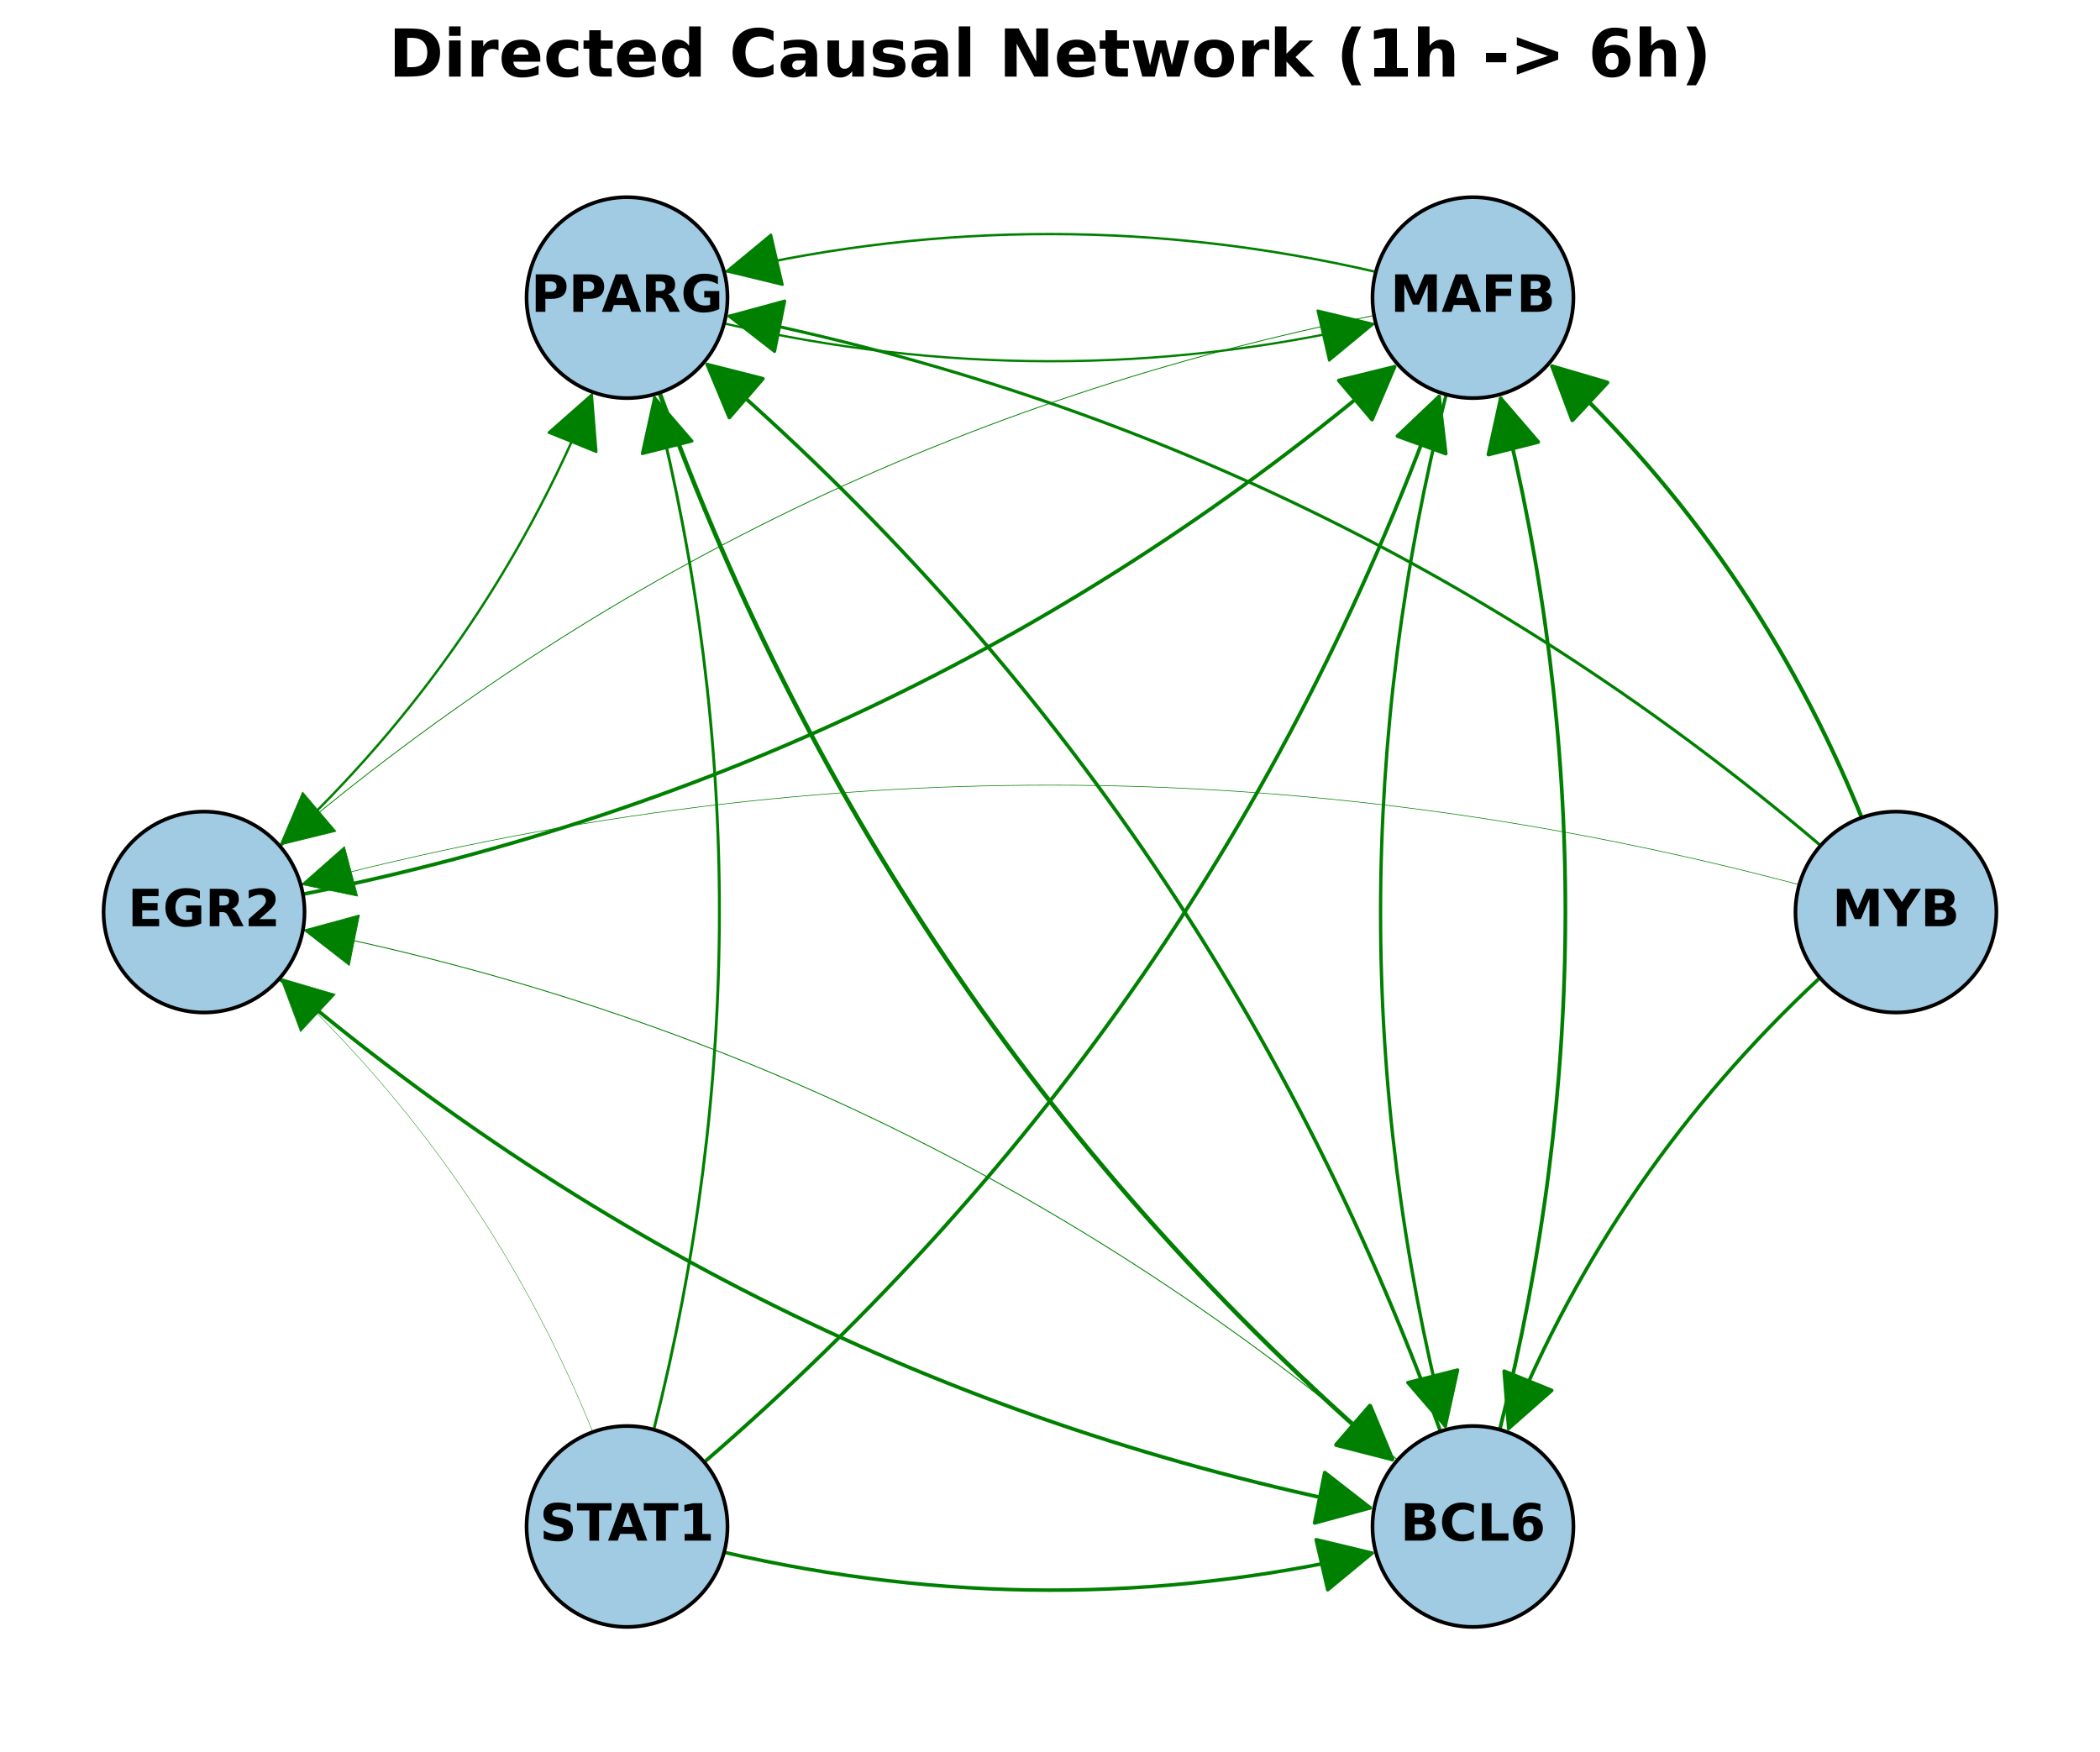
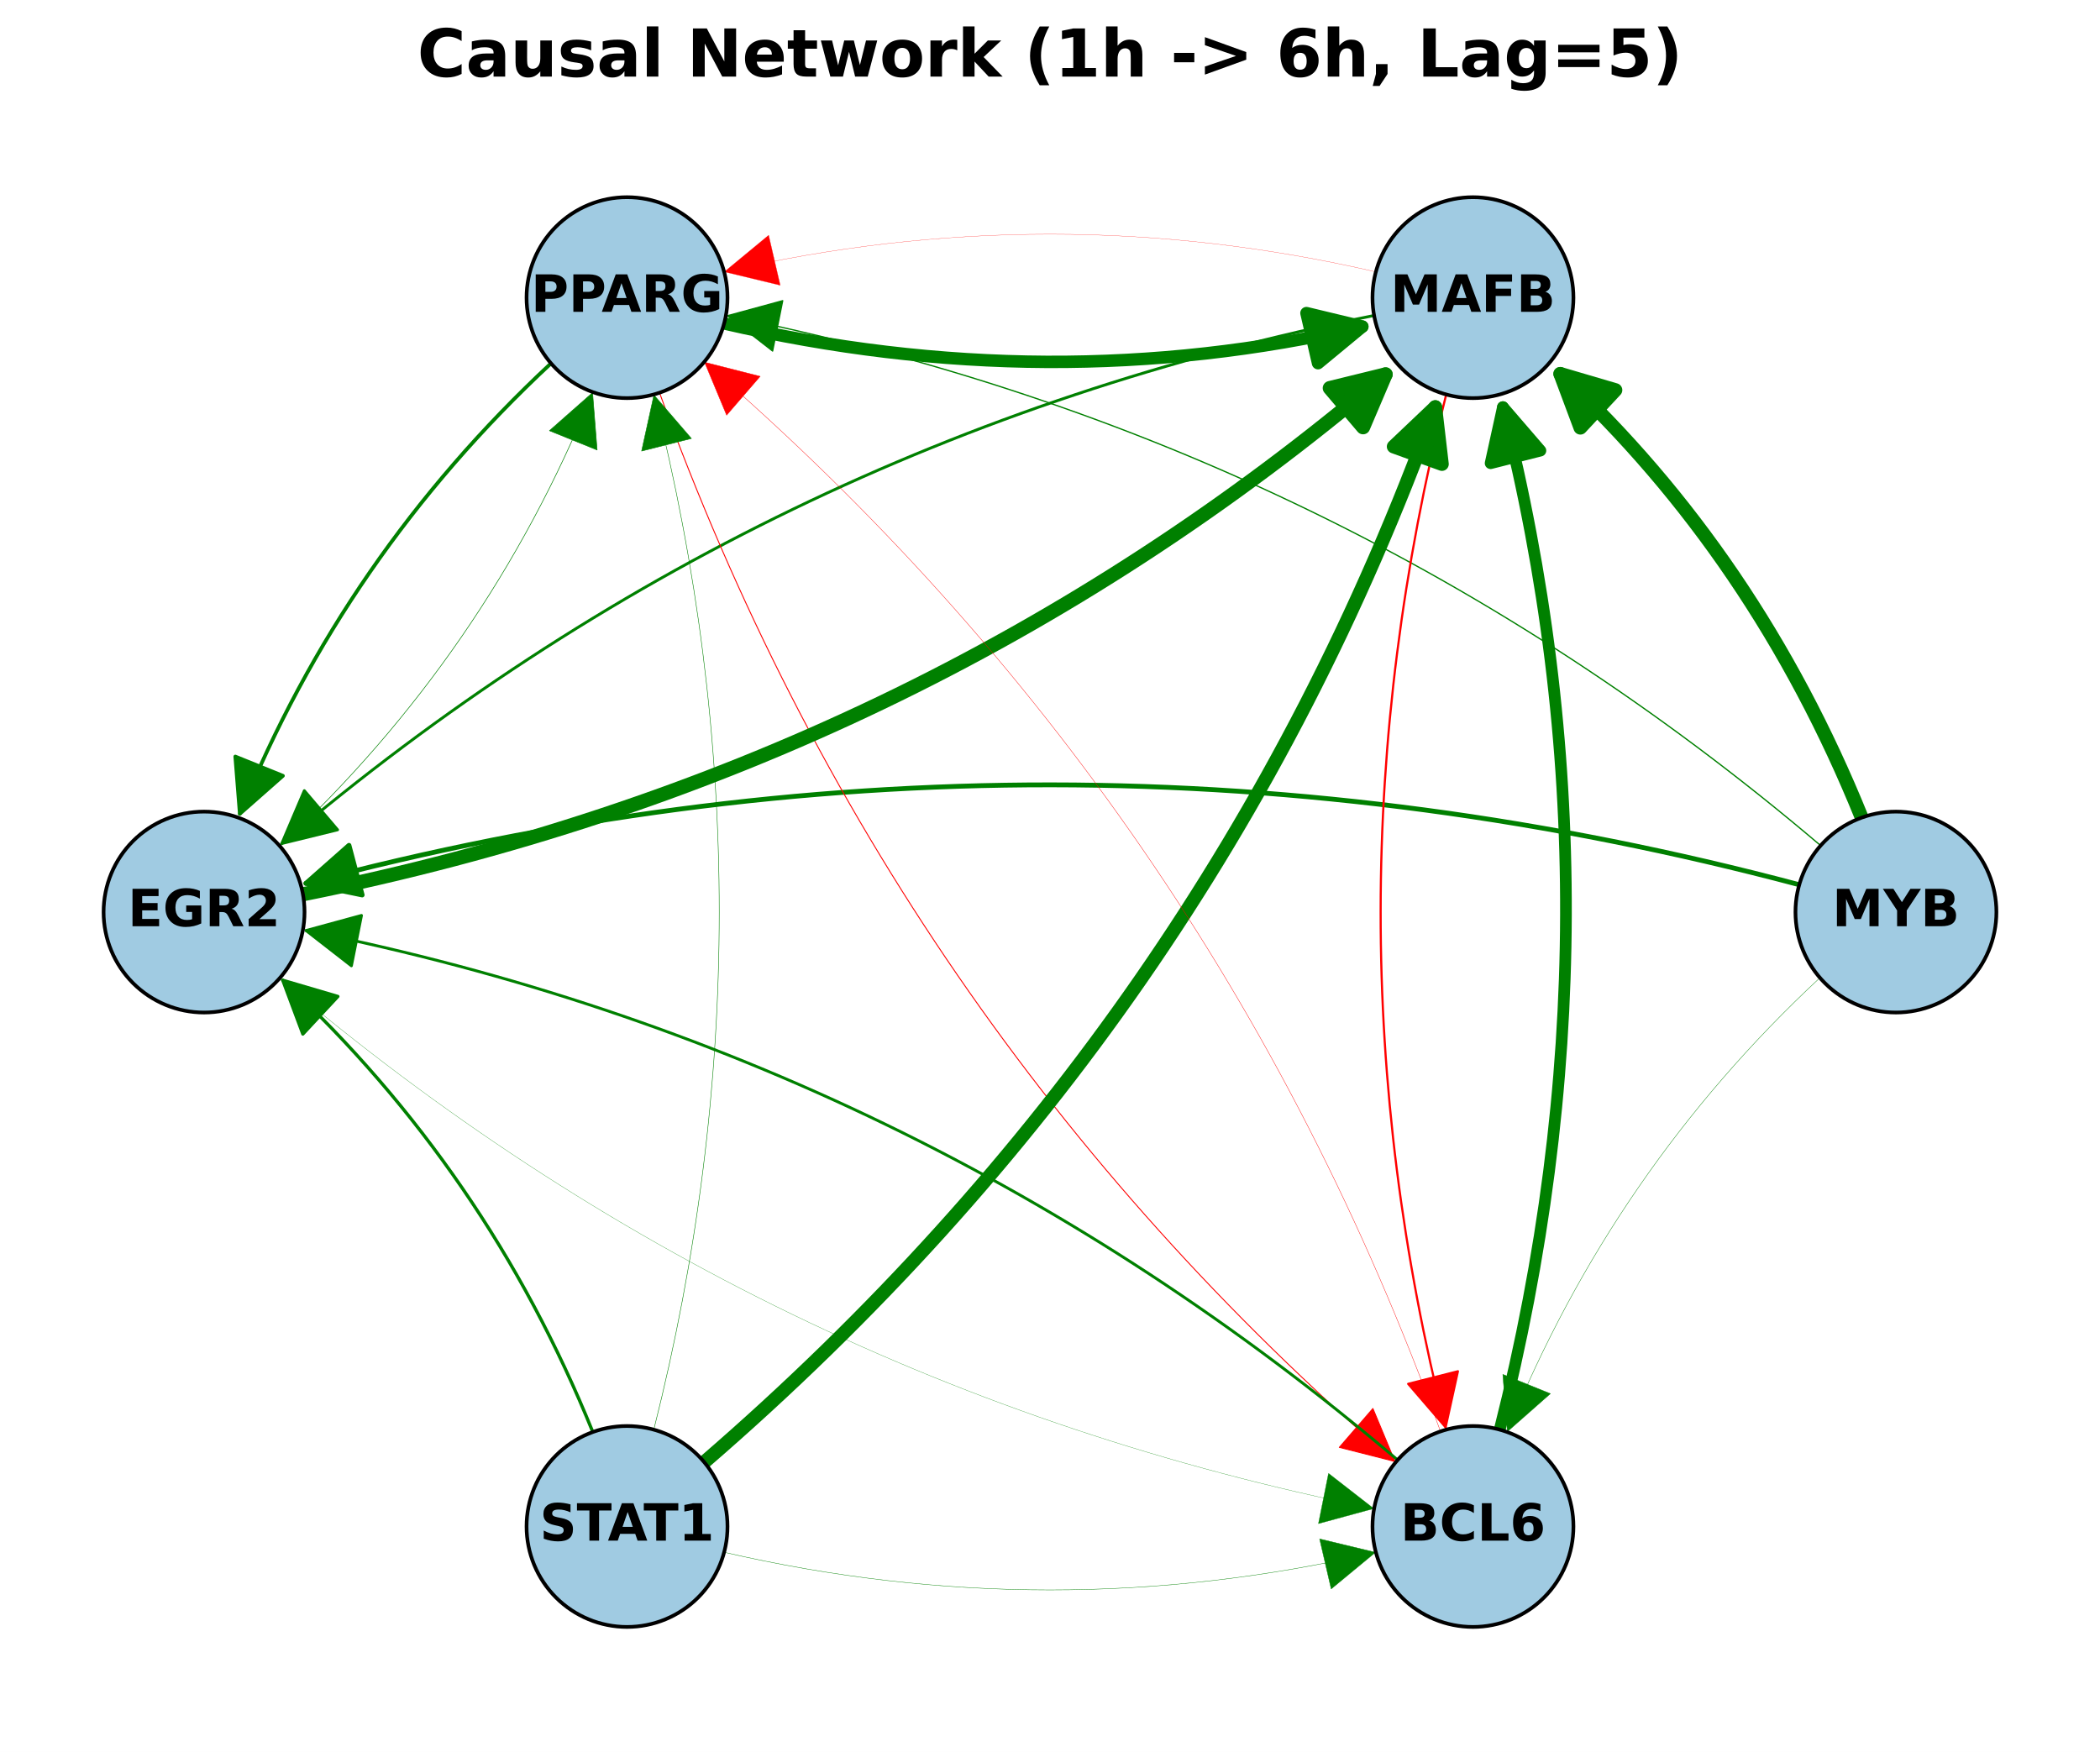
<svg xmlns="http://www.w3.org/2000/svg" xmlns:xlink="http://www.w3.org/1999/xlink" width="572.4pt" height="477.597pt" viewBox="0 0 572.4 477.597" version="1.1">
  <defs>
    <style type="text/css">*{stroke-linejoin: round; stroke-linecap: butt}</style>
  </defs>
  <g id="figure_1">
    <g id="patch_1">
      <path d="M 0 477.597  L 572.4 477.597  L 572.4 0  L 0 0  z " style="fill: #ffffff" />
    </g>
    <g id="axes_1">
      <g id="patch_2">
-         <path d="M 507.449 222.888  Q 478.563 151.517 423.1 99.881  " clip-path="url(#p324578aa98)" style="fill: none; stroke: #008000; stroke-width: 1.088; stroke-linecap: round" />
-         <path d="M 428.577 114.544  L 423.1 99.881  L 438.117 104.297  L 428.577 114.544  z " clip-path="url(#p324578aa98)" style="fill: #008000; stroke: #008000; stroke-width: 1.088; stroke-linecap: round" />
+         <path d="M 507.449 222.888  Q 478.563 151.517 425.293 101.922  " clip-path="url(#pf10f5eb79d)" style="fill: none; stroke: #008000; stroke-width: 3.768; stroke-linecap: round" />
+         <path d="M 430.77 116.585  L 425.293 101.922  L 440.31 106.339  L 430.77 116.585  z " clip-path="url(#pf10f5eb79d)" style="fill: #008000; stroke: #008000; stroke-width: 3.768; stroke-linecap: round" />
      </g>
      <g id="patch_3">
-         <path d="M 496.25 230.507  Q 365.755 119.642 198.775 86.189  " clip-path="url(#p324578aa98)" style="fill: none; stroke: #008000; stroke-width: 0.833; stroke-linecap: round" />
-         <path d="M 211.127 95.803  L 198.775 86.189  L 213.877 82.076  L 211.127 95.803  z " clip-path="url(#p324578aa98)" style="fill: #008000; stroke: #008000; stroke-width: 0.833; stroke-linecap: round" />
+         <path d="M 496.25 230.507  Q 365.755 119.642 198.241 86.082  " clip-path="url(#pf10f5eb79d)" style="fill: none; stroke: #008000; stroke-width: 0.347; stroke-linecap: round" />
+         <path d="M 210.593 95.696  L 198.241 86.082  L 213.344 81.969  L 210.593 95.696  z " clip-path="url(#pf10f5eb79d)" style="fill: #008000; stroke: #008000; stroke-width: 0.347; stroke-linecap: round" />
      </g>
      <g id="patch_4">
-         <path d="M 490.43 241.184  Q 286.2 186.917 82.158 241.134  " clip-path="url(#p324578aa98)" style="fill: none; stroke: #008000; stroke-width: 0.173; stroke-linecap: round" />
-         <path d="M 97.486 244.304  L 82.158 241.134  L 93.891 230.774  L 97.486 244.304  z " clip-path="url(#p324578aa98)" style="fill: #008000; stroke: #008000; stroke-width: 0.173; stroke-linecap: round" />
+         <path d="M 490.43 241.184  Q 286.2 186.917 83.39 240.807  " clip-path="url(#pf10f5eb79d)" style="fill: none; stroke: #008000; stroke-width: 1.313; stroke-linecap: round" />
+         <path d="M 98.718 243.977  L 83.39 240.807  L 95.123 230.446  L 98.718 243.977  z " clip-path="url(#pf10f5eb79d)" style="fill: #008000; stroke: #008000; stroke-width: 1.313; stroke-linecap: round" />
      </g>
      <g id="patch_5">
-         <path d="M 496.058 266.546  Q 439.705 319.011 411.223 389.384  " clip-path="url(#p324578aa98)" style="fill: none; stroke: #008000; stroke-width: 0.963; stroke-linecap: round" />
-         <path d="M 422.964 379.033  L 411.223 389.384  L 409.987 373.78  L 422.964 379.033  z " clip-path="url(#p324578aa98)" style="fill: #008000; stroke: #008000; stroke-width: 0.963; stroke-linecap: round" />
+         <path d="M 496.058 266.546  Q 439.705 319.011 410.862 390.276  " clip-path="url(#pf10f5eb79d)" style="fill: none; stroke: #008000; stroke-width: 0.103; stroke-linecap: round" />
+         <path d="M 422.603 379.925  L 410.862 390.276  L 409.626 374.672  L 422.603 379.925  z " clip-path="url(#pf10f5eb79d)" style="fill: #008000; stroke: #008000; stroke-width: 0.103; stroke-linecap: round" />
      </g>
      <g id="patch_6">
-         <path d="M 375.021 74.114  Q 286.201 53.585 198.087 73.95  " clip-path="url(#p324578aa98)" style="fill: none; stroke: #008000; stroke-width: 0.649; stroke-linecap: round" />
-         <path d="M 213.304 77.618  L 198.087 73.95  L 210.151 63.977  L 213.304 77.618  z " clip-path="url(#p324578aa98)" style="fill: #008000; stroke: #008000; stroke-width: 0.649; stroke-linecap: round" />
+         <path d="M 375.021 74.114  Q 286.201 53.585 197.446 74.098  " clip-path="url(#pf10f5eb79d)" style="fill: none; stroke: #ff0000; stroke-width: 0.06; stroke-linecap: round" />
+         <path d="M 212.663 77.766  L 197.446 74.098  L 209.51 64.126  L 212.663 77.766  z " clip-path="url(#pf10f5eb79d)" style="fill: #ff0000; stroke: #ff0000; stroke-width: 0.06; stroke-linecap: round" />
      </g>
      <g id="patch_7">
-         <path d="M 374.536 86.007  Q 206.642 119.644 76.343 230.342  " clip-path="url(#p324578aa98)" style="fill: none; stroke: #008000; stroke-width: 0.23; stroke-linecap: round" />
-         <path d="M 91.545 226.613  L 76.343 230.342  L 82.481 215.943  L 91.545 226.613  z " clip-path="url(#p324578aa98)" style="fill: #008000; stroke: #008000; stroke-width: 0.23; stroke-linecap: round" />
+         <path d="M 374.536 86.007  Q 206.642 119.644 76.813 229.943  " clip-path="url(#pf10f5eb79d)" style="fill: none; stroke: #008000; stroke-width: 0.781; stroke-linecap: round" />
+         <path d="M 92.015 226.213  L 76.813 229.943  L 82.951 215.544  L 92.015 226.213  z " clip-path="url(#pf10f5eb79d)" style="fill: #008000; stroke: #008000; stroke-width: 0.781; stroke-linecap: round" />
      </g>
      <g id="patch_8">
-         <path d="M 394.194 107.541  Q 358.536 248.64 393.947 388.755  " clip-path="url(#p324578aa98)" style="fill: none; stroke: #008000; stroke-width: 0.908; stroke-linecap: round" />
-         <path d="M 397.303 373.467  L 393.947 388.755  L 383.73 376.897  L 397.303 373.467  z " clip-path="url(#p324578aa98)" style="fill: #008000; stroke: #008000; stroke-width: 0.908; stroke-linecap: round" />
+         <path d="M 394.194 107.541  Q 358.536 248.64 394.035 389.105  " clip-path="url(#pf10f5eb79d)" style="fill: none; stroke: #ff0000; stroke-width: 0.585; stroke-linecap: round" />
+         <path d="M 397.391 373.817  L 394.035 389.105  L 383.818 377.247  L 397.391 373.817  z " clip-path="url(#pf10f5eb79d)" style="fill: #ff0000; stroke: #ff0000; stroke-width: 0.585; stroke-linecap: round" />
      </g>
      <g id="patch_9">
-         <path d="M 197.379 88.172  Q 286.199 108.7 374.353 88.326  " clip-path="url(#p324578aa98)" style="fill: none; stroke: #008000; stroke-width: 0.612; stroke-linecap: round" />
-         <path d="M 359.136 84.659  L 374.353 88.326  L 362.289 98.299  L 359.136 84.659  z " clip-path="url(#p324578aa98)" style="fill: #008000; stroke: #008000; stroke-width: 0.612; stroke-linecap: round" />
+         <path d="M 197.379 88.172  Q 286.199 108.7 371.324 89.026  " clip-path="url(#pf10f5eb79d)" style="fill: none; stroke: #008000; stroke-width: 3.393; stroke-linecap: round" />
+         <path d="M 356.107 85.359  L 371.324 89.026  L 359.26 98.999  L 356.107 85.359  z " clip-path="url(#pf10f5eb79d)" style="fill: #008000; stroke: #008000; stroke-width: 3.393; stroke-linecap: round" />
      </g>
      <g id="patch_10">
-         <path d="M 179.768 107.059  Q 242.046 279.031 379.431 397.73  " clip-path="url(#p324578aa98)" style="fill: none; stroke: #008000; stroke-width: 1.201; stroke-linecap: round" />
-         <path d="M 373.414 383.28  L 379.431 397.73  L 364.261 393.874  L 373.414 383.28  z " clip-path="url(#p324578aa98)" style="fill: #008000; stroke: #008000; stroke-width: 1.201; stroke-linecap: round" />
+         <path d="M 150.19 99.052  Q 93.837 151.517 65.374 221.843  " clip-path="url(#pf10f5eb79d)" style="fill: none; stroke: #008000; stroke-width: 1.008; stroke-linecap: round" />
+         <path d="M 77.115 211.492  L 65.374 221.843  L 64.138 206.24  L 77.115 211.492  z " clip-path="url(#pf10f5eb79d)" style="fill: #008000; stroke: #008000; stroke-width: 1.008; stroke-linecap: round" />
      </g>
      <g id="patch_11">
-         <path d="M 82.575 243.774  Q 250.469 210.137 380.116 99.991  " clip-path="url(#p324578aa98)" style="fill: none; stroke: #008000; stroke-width: 0.994; stroke-linecap: round" />
-         <path d="M 364.915 103.72  L 380.116 99.991  L 373.979 114.39  L 364.915 103.72  z " clip-path="url(#p324578aa98)" style="fill: #008000; stroke: #008000; stroke-width: 0.994; stroke-linecap: round" />
+         <path d="M 179.768 107.059  Q 242.046 279.031 380.23 398.42  " clip-path="url(#pf10f5eb79d)" style="fill: none; stroke: #ff0000; stroke-width: 0.256; stroke-linecap: round" />
+         <path d="M 374.213 383.97  L 380.23 398.42  L 365.06 394.564  L 374.213 383.97  z " clip-path="url(#pf10f5eb79d)" style="fill: #ff0000; stroke: #ff0000; stroke-width: 0.256; stroke-linecap: round" />
      </g>
      <g id="patch_12">
-         <path d="M 76.342 230.729  Q 132.695 178.263 161.306 107.572  " clip-path="url(#p324578aa98)" style="fill: none; stroke: #008000; stroke-width: 0.656; stroke-linecap: round" />
-         <path d="M 149.565 117.923  L 161.306 107.572  L 162.542 123.175  L 149.565 117.923  z " clip-path="url(#p324578aa98)" style="fill: #008000; stroke: #008000; stroke-width: 0.656; stroke-linecap: round" />
+         <path d="M 82.575 243.774  Q 250.469 210.137 377.672 102.068  " clip-path="url(#pf10f5eb79d)" style="fill: none; stroke: #008000; stroke-width: 3.863; stroke-linecap: round" />
+         <path d="M 362.47 105.797  L 377.672 102.068  L 371.535 116.467  L 362.47 105.797  z " clip-path="url(#pf10f5eb79d)" style="fill: #008000; stroke: #008000; stroke-width: 3.863; stroke-linecap: round" />
      </g>
      <g id="patch_13">
-         <path d="M 76.15 266.768  Q 206.645 377.632 373.443 411.049  " clip-path="url(#p324578aa98)" style="fill: none; stroke: #008000; stroke-width: 1; stroke-linecap: round" />
-         <path d="M 361.091 401.435  L 373.443 411.049  L 358.341 415.162  L 361.091 401.435  z " clip-path="url(#p324578aa98)" style="fill: #008000; stroke: #008000; stroke-width: 1; stroke-linecap: round" />
+         <path d="M 76.342 230.729  Q 132.695 178.263 161.514 107.058  " clip-path="url(#pf10f5eb79d)" style="fill: none; stroke: #008000; stroke-width: 0.16; stroke-linecap: round" />
+         <path d="M 149.773 117.409  L 161.514 107.058  L 162.75 122.662  L 149.773 117.409  z " clip-path="url(#pf10f5eb79d)" style="fill: #008000; stroke: #008000; stroke-width: 0.16; stroke-linecap: round" />
      </g>
      <g id="patch_14">
-         <path d="M 191.956 398.605  Q 330.356 279.028 392.252 108.107  " clip-path="url(#p324578aa98)" style="fill: none; stroke: #008000; stroke-width: 1; stroke-linecap: round" />
-         <path d="M 380.904 118.887  L 392.252 108.107  L 394.067 123.653  L 380.904 118.887  z " clip-path="url(#p324578aa98)" style="fill: #008000; stroke: #008000; stroke-width: 1; stroke-linecap: round" />
+         <path d="M 76.15 266.768  Q 206.645 377.632 374.464 411.253  " clip-path="url(#pf10f5eb79d)" style="fill: none; stroke: #008000; stroke-width: 0.068; stroke-linecap: round" />
+         <path d="M 362.112 401.64  L 374.464 411.253  L 359.362 415.367  L 362.112 401.64  z " clip-path="url(#pf10f5eb79d)" style="fill: #008000; stroke: #008000; stroke-width: 0.068; stroke-linecap: round" />
      </g>
      <g id="patch_15">
-         <path d="M 178.206 389.733  Q 213.864 248.634 178.421 108.391  " clip-path="url(#p324578aa98)" style="fill: none; stroke: #008000; stroke-width: 0.789; stroke-linecap: round" />
-         <path d="M 175.065 123.679  L 178.421 108.391  L 188.638 120.249  L 175.065 123.679  z " clip-path="url(#p324578aa98)" style="fill: #008000; stroke: #008000; stroke-width: 0.789; stroke-linecap: round" />
+         <path d="M 191.956 398.605  Q 330.356 279.028 391.218 110.964  " clip-path="url(#pf10f5eb79d)" style="fill: none; stroke: #008000; stroke-width: 3.719; stroke-linecap: round" />
+         <path d="M 379.869 121.744  L 391.218 110.964  L 393.032 126.511  L 379.869 121.744  z " clip-path="url(#pf10f5eb79d)" style="fill: #008000; stroke: #008000; stroke-width: 3.719; stroke-linecap: round" />
      </g>
      <g id="patch_16">
-         <path d="M 161.581 390.383  Q 132.695 319.011 76.432 266.63  " clip-path="url(#p324578aa98)" style="fill: none; stroke: #008000; stroke-width: 0.11; stroke-linecap: round" />
-         <path d="M 81.909 281.293  L 76.432 266.63  L 91.449 271.047  L 81.909 281.293  z " clip-path="url(#p324578aa98)" style="fill: #008000; stroke: #008000; stroke-width: 0.11; stroke-linecap: round" />
+         <path d="M 178.206 389.733  Q 213.864 248.634 178.241 107.678  " clip-path="url(#pf10f5eb79d)" style="fill: none; stroke: #008000; stroke-width: 0.132; stroke-linecap: round" />
+         <path d="M 174.884 122.966  L 178.241 107.678  L 188.458 119.536  L 174.884 122.966  z " clip-path="url(#pf10f5eb79d)" style="fill: #008000; stroke: #008000; stroke-width: 0.132; stroke-linecap: round" />
      </g>
      <g id="patch_17">
-         <path d="M 197.379 423.161  Q 286.199 443.689 373.97 423.403  " clip-path="url(#p324578aa98)" style="fill: none; stroke: #008000; stroke-width: 0.963; stroke-linecap: round" />
-         <path d="M 358.753 419.736  L 373.97 423.403  L 361.906 433.376  L 358.753 419.736  z " clip-path="url(#p324578aa98)" style="fill: #008000; stroke: #008000; stroke-width: 0.963; stroke-linecap: round" />
+         <path d="M 161.581 390.383  Q 132.695 319.011 77.072 267.225  " clip-path="url(#pf10f5eb79d)" style="fill: none; stroke: #008000; stroke-width: 0.892; stroke-linecap: round" />
+         <path d="M 82.549 281.889  L 77.072 267.225  L 92.088 271.642  L 82.549 281.889  z " clip-path="url(#pf10f5eb79d)" style="fill: #008000; stroke: #008000; stroke-width: 0.892; stroke-linecap: round" />
      </g>
      <g id="patch_18">
-         <path d="M 408.785 389.733  Q 444.443 248.634 409.06 108.631  " clip-path="url(#p324578aa98)" style="fill: none; stroke: #008000; stroke-width: 1.011; stroke-linecap: round" />
-         <path d="M 405.704 123.92  L 409.06 108.631  L 419.277 120.489  L 405.704 123.92  z " clip-path="url(#p324578aa98)" style="fill: #008000; stroke: #008000; stroke-width: 1.011; stroke-linecap: round" />
+         <path d="M 197.379 423.161  Q 286.199 443.689 374.908 423.187  " clip-path="url(#pf10f5eb79d)" style="fill: none; stroke: #008000; stroke-width: 0.103; stroke-linecap: round" />
+         <path d="M 359.691 419.519  L 374.908 423.187  L 362.843 433.16  L 359.691 419.519  z " clip-path="url(#pf10f5eb79d)" style="fill: #008000; stroke: #008000; stroke-width: 0.103; stroke-linecap: round" />
      </g>
      <g id="patch_19">
-         <path d="M 392.632 390.216  Q 330.354 218.243 192.781 99.382  " clip-path="url(#p324578aa98)" style="fill: none; stroke: #008000; stroke-width: 0.978; stroke-linecap: round" />
-         <path d="M 198.798 113.832  L 192.781 99.382  L 207.951 103.238  L 198.798 113.832  z " clip-path="url(#p324578aa98)" style="fill: #008000; stroke: #008000; stroke-width: 0.978; stroke-linecap: round" />
+         <path d="M 408.785 389.733  Q 444.443 248.634 409.655 110.985  " clip-path="url(#pf10f5eb79d)" style="fill: none; stroke: #008000; stroke-width: 3.182; stroke-linecap: round" />
+         <path d="M 406.299 126.273  L 409.655 110.985  L 419.872 122.843  L 406.299 126.273  z " clip-path="url(#pf10f5eb79d)" style="fill: #008000; stroke: #008000; stroke-width: 3.182; stroke-linecap: round" />
      </g>
      <g id="patch_20">
-         <path d="M 380.961 398.001  Q 250.466 287.137 82.842 253.554  " clip-path="url(#p324578aa98)" style="fill: none; stroke: #008000; stroke-width: 0.246; stroke-linecap: round" />
-         <path d="M 95.194 263.168  L 82.842 253.554  L 97.944 249.441  L 95.194 263.168  z " clip-path="url(#p324578aa98)" style="fill: #008000; stroke: #008000; stroke-width: 0.246; stroke-linecap: round" />
+         <path d="M 392.632 390.216  Q 330.354 218.243 192.038 98.741  " clip-path="url(#pf10f5eb79d)" style="fill: none; stroke: #ff0000; stroke-width: 0.101; stroke-linecap: round" />
+         <path d="M 198.056 113.191  L 192.038 98.741  L 207.208 102.597  L 198.056 113.191  z " clip-path="url(#pf10f5eb79d)" style="fill: #ff0000; stroke: #ff0000; stroke-width: 0.101; stroke-linecap: round" />
+       </g>
+       <g id="patch_21">
+         <path d="M 380.961 398.001  Q 250.466 287.137 83.429 253.672  " clip-path="url(#pf10f5eb79d)" style="fill: none; stroke: #008000; stroke-width: 0.782; stroke-linecap: round" />
+         <path d="M 95.781 263.286  L 83.429 253.672  L 98.531 249.558  L 95.781 263.286  z " clip-path="url(#pf10f5eb79d)" style="fill: #008000; stroke: #008000; stroke-width: 0.782; stroke-linecap: round" />
      </g>
      <g id="PathCollection_1">
        <defs>
-           <path id="mf9902197fd" d="M 0 27.386  C 7.263 27.386 14.229 24.501 19.365 19.365  C 24.501 14.229 27.386 7.263 27.386 0  C 27.386 -7.263 24.501 -14.229 19.365 -19.365  C 14.229 -24.501 7.263 -27.386 0 -27.386  C -7.263 -27.386 -14.229 -24.501 -19.365 -19.365  C -24.501 -14.229 -27.386 -7.263 -27.386 0  C -27.386 7.263 -24.501 14.229 -19.365 19.365  C -14.229 24.501 -7.263 27.386 0 27.386  z " style="stroke: #000000" />
+           <path id="mdcd09ee99b" d="M 0 27.386  C 7.263 27.386 14.229 24.501 19.365 19.365  C 24.501 14.229 27.386 7.263 27.386 0  C 27.386 -7.263 24.501 -14.229 19.365 -19.365  C 14.229 -24.501 7.263 -27.386 0 -27.386  C -7.263 -27.386 -14.229 -24.501 -19.365 -19.365  C -24.501 -14.229 -27.386 -7.263 -27.386 0  C -27.386 7.263 -24.501 14.229 -19.365 19.365  C -14.229 24.501 -7.263 27.386 0 27.386  z " style="stroke: #000000" />
        </defs>
-         <g clip-path="url(#p324578aa98)">
-           <use xlink:href="#mf9902197fd" x="516.779" y="248.637" style="fill: #a0cbe2; stroke: #000000" />
-           <use xlink:href="#mf9902197fd" x="401.489" y="81.143" style="fill: #a0cbe2; stroke: #000000" />
-           <use xlink:href="#mf9902197fd" x="170.911" y="81.143" style="fill: #a0cbe2; stroke: #000000" />
-           <use xlink:href="#mf9902197fd" x="55.621" y="248.637" style="fill: #a0cbe2; stroke: #000000" />
-           <use xlink:href="#mf9902197fd" x="170.911" y="416.131" style="fill: #a0cbe2; stroke: #000000" />
-           <use xlink:href="#mf9902197fd" x="401.489" y="416.131" style="fill: #a0cbe2; stroke: #000000" />
+         <g clip-path="url(#pf10f5eb79d)">
+           <use xlink:href="#mdcd09ee99b" x="516.779" y="248.637" style="fill: #a0cbe2; stroke: #000000" />
+           <use xlink:href="#mdcd09ee99b" x="401.489" y="81.143" style="fill: #a0cbe2; stroke: #000000" />
+           <use xlink:href="#mdcd09ee99b" x="170.911" y="81.143" style="fill: #a0cbe2; stroke: #000000" />
+           <use xlink:href="#mdcd09ee99b" x="55.621" y="248.637" style="fill: #a0cbe2; stroke: #000000" />
+           <use xlink:href="#mdcd09ee99b" x="170.911" y="416.131" style="fill: #a0cbe2; stroke: #000000" />
+           <use xlink:href="#mdcd09ee99b" x="401.489" y="416.131" style="fill: #a0cbe2; stroke: #000000" />
        </g>
      </g>
      <g id="text_1">
-         <g clip-path="url(#p324578aa98)">
+         <g clip-path="url(#pf10f5eb79d)">
          <g transform="translate(499.4087 252.5003)scale(0.14 -0.14)">
            <defs>
              <path id="DejaVuSans-Bold-4d" d="M 588 4666  L 2119 4666  L 3181 2169  L 4250 4666  L 5778 4666  L 5778 0  L 4641 0  L 4641 3413  L 3566 897  L 2803 897  L 1728 3413  L 1728 0  L 588 0  L 588 4666  z " transform="scale(0.015625)" />
              <path id="DejaVuSans-Bold-59" d="M -63 4666  L 1253 4666  L 2316 3003  L 3378 4666  L 4697 4666  L 2919 1966  L 2919 0  L 1716 0  L 1716 1966  L -63 4666  z " transform="scale(0.015625)" />
              <path id="DejaVuSans-Bold-42" d="M 2456 2859  Q 2741 2859 2887 2984  Q 3034 3109 3034 3353  Q 3034 3594 2887 3720  Q 2741 3847 2456 3847  L 1791 3847  L 1791 2859  L 2456 2859  z M 2497 819  Q 2859 819 3042 972  Q 3225 1125 3225 1434  Q 3225 1738 3044 1889  Q 2863 2041 2497 2041  L 1791 2041  L 1791 819  L 2497 819  z M 3616 2497  Q 4003 2384 4215 2081  Q 4428 1778 4428 1338  Q 4428 663 3972 331  Q 3516 0 2584 0  L 588 0  L 588 4666  L 2394 4666  Q 3366 4666 3802 4372  Q 4238 4078 4238 3431  Q 4238 3091 4078 2852  Q 3919 2613 3616 2497  z " transform="scale(0.015625)" />
            </defs>
            <use xlink:href="#DejaVuSans-Bold-4d" />
            <use xlink:href="#DejaVuSans-Bold-59" x="99.512" />
            <use xlink:href="#DejaVuSans-Bold-42" x="171.924" />
          </g>
        </g>
      </g>
      <g id="text_2">
-         <g clip-path="url(#p324578aa98)">
+         <g clip-path="url(#pf10f5eb79d)">
          <g transform="translate(378.9886 85.00601)scale(0.14 -0.14)">
            <defs>
              <path id="DejaVuSans-Bold-41" d="M 3419 850  L 1538 850  L 1241 0  L 31 0  L 1759 4666  L 3194 4666  L 4922 0  L 3713 0  L 3419 850  z M 1838 1716  L 3116 1716  L 2478 3572  L 1838 1716  z " transform="scale(0.015625)" />
              <path id="DejaVuSans-Bold-46" d="M 588 4666  L 3834 4666  L 3834 3756  L 1791 3756  L 1791 2888  L 3713 2888  L 3713 1978  L 1791 1978  L 1791 0  L 588 0  L 588 4666  z " transform="scale(0.015625)" />
            </defs>
            <use xlink:href="#DejaVuSans-Bold-4d" />
            <use xlink:href="#DejaVuSans-Bold-41" x="99.512" />
            <use xlink:href="#DejaVuSans-Bold-46" x="176.904" />
            <use xlink:href="#DejaVuSans-Bold-42" x="245.215" />
          </g>
        </g>
      </g>
      <g id="text_3">
-         <g clip-path="url(#p324578aa98)">
+         <g clip-path="url(#pf10f5eb79d)">
          <g transform="translate(144.7351 85.00602)scale(0.14 -0.14)">
            <defs>
              <path id="DejaVuSans-Bold-50" d="M 588 4666  L 2584 4666  Q 3475 4666 3951 4270  Q 4428 3875 4428 3144  Q 4428 2409 3951 2014  Q 3475 1619 2584 1619  L 1791 1619  L 1791 0  L 588 0  L 588 4666  z M 1791 3794  L 1791 2491  L 2456 2491  Q 2806 2491 2997 2661  Q 3188 2831 3188 3144  Q 3188 3456 2997 3625  Q 2806 3794 2456 3794  L 1791 3794  z " transform="scale(0.015625)" />
              <path id="DejaVuSans-Bold-52" d="M 2297 2597  Q 2675 2597 2839 2737  Q 3003 2878 3003 3200  Q 3003 3519 2839 3656  Q 2675 3794 2297 3794  L 1791 3794  L 1791 2597  L 2297 2597  z M 1791 1766  L 1791 0  L 588 0  L 588 4666  L 2425 4666  Q 3347 4666 3776 4356  Q 4206 4047 4206 3378  Q 4206 2916 3982 2619  Q 3759 2322 3309 2181  Q 3556 2125 3751 1926  Q 3947 1728 4147 1325  L 4800 0  L 3519 0  L 2950 1159  Q 2778 1509 2601 1637  Q 2425 1766 2131 1766  L 1791 1766  z " transform="scale(0.015625)" />
              <path id="DejaVuSans-Bold-47" d="M 4781 347  Q 4331 128 3847 18  Q 3363 -91 2847 -91  Q 1681 -91 1000 561  Q 319 1213 319 2328  Q 319 3456 1012 4103  Q 1706 4750 2913 4750  Q 3378 4750 3804 4662  Q 4231 4575 4609 4403  L 4609 3438  Q 4219 3659 3833 3768  Q 3447 3878 3059 3878  Q 2341 3878 1952 3476  Q 1563 3075 1563 2328  Q 1563 1588 1938 1184  Q 2313 781 3003 781  Q 3191 781 3352 804  Q 3513 828 3641 878  L 3641 1784  L 2906 1784  L 2906 2591  L 4781 2591  L 4781 347  z " transform="scale(0.015625)" />
            </defs>
            <use xlink:href="#DejaVuSans-Bold-50" />
            <use xlink:href="#DejaVuSans-Bold-50" x="73.291" />
            <use xlink:href="#DejaVuSans-Bold-41" x="137.457" />
            <use xlink:href="#DejaVuSans-Bold-52" x="214.85" />
            <use xlink:href="#DejaVuSans-Bold-47" x="291.852" />
          </g>
        </g>
      </g>
      <g id="text_4">
-         <g clip-path="url(#p324578aa98)">
+         <g clip-path="url(#pf10f5eb79d)">
          <g transform="translate(34.83367 252.5003)scale(0.14 -0.14)">
            <defs>
              <path id="DejaVuSans-Bold-45" d="M 588 4666  L 3834 4666  L 3834 3756  L 1791 3756  L 1791 2888  L 3713 2888  L 3713 1978  L 1791 1978  L 1791 909  L 3903 909  L 3903 0  L 588 0  L 588 4666  z " transform="scale(0.015625)" />
              <path id="DejaVuSans-Bold-32" d="M 1844 884  L 3897 884  L 3897 0  L 506 0  L 506 884  L 2209 2388  Q 2438 2594 2547 2791  Q 2656 2988 2656 3200  Q 2656 3528 2436 3728  Q 2216 3928 1850 3928  Q 1569 3928 1234 3808  Q 900 3688 519 3450  L 519 4475  Q 925 4609 1322 4679  Q 1719 4750 2100 4750  Q 2938 4750 3402 4381  Q 3866 4013 3866 3353  Q 3866 2972 3669 2642  Q 3472 2313 2841 1759  L 1844 884  z " transform="scale(0.015625)" />
            </defs>
            <use xlink:href="#DejaVuSans-Bold-45" />
            <use xlink:href="#DejaVuSans-Bold-47" x="68.311" />
            <use xlink:href="#DejaVuSans-Bold-52" x="150.391" />
            <use xlink:href="#DejaVuSans-Bold-32" x="227.393" />
          </g>
        </g>
      </g>
      <g id="text_5">
-         <g clip-path="url(#p324578aa98)">
+         <g clip-path="url(#pf10f5eb79d)">
          <g transform="translate(147.1162 419.9946)scale(0.14 -0.14)">
            <defs>
              <path id="DejaVuSans-Bold-53" d="M 3834 4519  L 3834 3531  Q 3450 3703 3084 3790  Q 2719 3878 2394 3878  Q 1963 3878 1756 3759  Q 1550 3641 1550 3391  Q 1550 3203 1689 3098  Q 1828 2994 2194 2919  L 2706 2816  Q 3484 2659 3812 2340  Q 4141 2022 4141 1434  Q 4141 663 3683 286  Q 3225 -91 2284 -91  Q 1841 -91 1394 -6  Q 947 78 500 244  L 500 1259  Q 947 1022 1364 901  Q 1781 781 2169 781  Q 2563 781 2772 912  Q 2981 1044 2981 1288  Q 2981 1506 2839 1625  Q 2697 1744 2272 1838  L 1806 1941  Q 1106 2091 782 2419  Q 459 2747 459 3303  Q 459 4000 909 4375  Q 1359 4750 2203 4750  Q 2588 4750 2994 4692  Q 3400 4634 3834 4519  z " transform="scale(0.015625)" />
              <path id="DejaVuSans-Bold-54" d="M 31 4666  L 4331 4666  L 4331 3756  L 2784 3756  L 2784 0  L 1581 0  L 1581 3756  L 31 3756  L 31 4666  z " transform="scale(0.015625)" />
              <path id="DejaVuSans-Bold-31" d="M 750 831  L 1813 831  L 1813 3847  L 722 3622  L 722 4441  L 1806 4666  L 2950 4666  L 2950 831  L 4013 831  L 4013 0  L 750 0  L 750 831  z " transform="scale(0.015625)" />
            </defs>
            <use xlink:href="#DejaVuSans-Bold-53" />
            <use xlink:href="#DejaVuSans-Bold-54" x="72.021" />
            <use xlink:href="#DejaVuSans-Bold-41" x="132.484" />
            <use xlink:href="#DejaVuSans-Bold-54" x="202.127" />
            <use xlink:href="#DejaVuSans-Bold-31" x="270.34" />
          </g>
        </g>
      </g>
      <g id="text_6">
-         <g clip-path="url(#p324578aa98)">
+         <g clip-path="url(#pf10f5eb79d)">
          <g transform="translate(381.6858 419.9946)scale(0.14 -0.14)">
            <defs>
              <path id="DejaVuSans-Bold-43" d="M 4288 256  Q 3956 84 3597 -3  Q 3238 -91 2847 -91  Q 1681 -91 1000 561  Q 319 1213 319 2328  Q 319 3447 1000 4098  Q 1681 4750 2847 4750  Q 3238 4750 3597 4662  Q 3956 4575 4288 4403  L 4288 3438  Q 3953 3666 3628 3772  Q 3303 3878 2944 3878  Q 2300 3878 1931 3465  Q 1563 3053 1563 2328  Q 1563 1606 1931 1193  Q 2300 781 2944 781  Q 3303 781 3628 887  Q 3953 994 4288 1222  L 4288 256  z " transform="scale(0.015625)" />
              <path id="DejaVuSans-Bold-4c" d="M 588 4666  L 1791 4666  L 1791 909  L 3903 909  L 3903 0  L 588 0  L 588 4666  z " transform="scale(0.015625)" />
              <path id="DejaVuSans-Bold-36" d="M 2316 2303  Q 2000 2303 1842 2098  Q 1684 1894 1684 1484  Q 1684 1075 1842 870  Q 2000 666 2316 666  Q 2634 666 2792 870  Q 2950 1075 2950 1484  Q 2950 1894 2792 2098  Q 2634 2303 2316 2303  z M 3803 4544  L 3803 3681  Q 3506 3822 3243 3889  Q 2981 3956 2731 3956  Q 2194 3956 1894 3657  Q 1594 3359 1544 2772  Q 1750 2925 1990 3001  Q 2231 3078 2516 3078  Q 3231 3078 3670 2659  Q 4109 2241 4109 1563  Q 4109 813 3618 361  Q 3128 -91 2303 -91  Q 1394 -91 895 523  Q 397 1138 397 2266  Q 397 3422 980 4083  Q 1563 4744 2578 4744  Q 2900 4744 3203 4694  Q 3506 4644 3803 4544  z " transform="scale(0.015625)" />
            </defs>
            <use xlink:href="#DejaVuSans-Bold-42" />
            <use xlink:href="#DejaVuSans-Bold-43" x="76.221" />
            <use xlink:href="#DejaVuSans-Bold-4c" x="149.609" />
            <use xlink:href="#DejaVuSans-Bold-36" x="213.33" />
          </g>
        </g>
      </g>
      <g id="text_7">
-         <g transform="translate(105.9497 20.87719)scale(0.18 -0.18)">
+         <g transform="translate(113.76 20.87719)scale(0.18 -0.18)">
          <defs>
-             <path id="DejaVuSans-Bold-44" d="M 1791 3756  L 1791 909  L 2222 909  Q 2959 909 3348 1275  Q 3738 1641 3738 2338  Q 3738 3031 3350 3393  Q 2963 3756 2222 3756  L 1791 3756  z M 588 4666  L 1856 4666  Q 2919 4666 3439 4514  Q 3959 4363 4331 4000  Q 4659 3684 4818 3271  Q 4978 2859 4978 2338  Q 4978 1809 4818 1395  Q 4659 981 4331 666  Q 3956 303 3431 151  Q 2906 0 1856 0  L 588 0  L 588 4666  z " transform="scale(0.015625)" />
-             <path id="DejaVuSans-Bold-69" d="M 538 3500  L 1656 3500  L 1656 0  L 538 0  L 538 3500  z M 538 4863  L 1656 4863  L 1656 3950  L 538 3950  L 538 4863  z " transform="scale(0.015625)" />
-             <path id="DejaVuSans-Bold-72" d="M 3138 2547  Q 2991 2616 2845 2648  Q 2700 2681 2553 2681  Q 2122 2681 1889 2404  Q 1656 2128 1656 1613  L 1656 0  L 538 0  L 538 3500  L 1656 3500  L 1656 2925  Q 1872 3269 2151 3426  Q 2431 3584 2822 3584  Q 2878 3584 2943 3579  Q 3009 3575 3134 3559  L 3138 2547  z " transform="scale(0.015625)" />
-             <path id="DejaVuSans-Bold-65" d="M 4031 1759  L 4031 1441  L 1416 1441  Q 1456 1047 1700 850  Q 1944 653 2381 653  Q 2734 653 3104 758  Q 3475 863 3866 1075  L 3866 213  Q 3469 63 3072 -14  Q 2675 -91 2278 -91  Q 1328 -91 801 392  Q 275 875 275 1747  Q 275 2603 792 3093  Q 1309 3584 2216 3584  Q 3041 3584 3536 3087  Q 4031 2591 4031 1759  z M 2881 2131  Q 2881 2450 2695 2645  Q 2509 2841 2209 2841  Q 1884 2841 1681 2658  Q 1478 2475 1428 2131  L 2881 2131  z " transform="scale(0.015625)" />
-             <path id="DejaVuSans-Bold-63" d="M 3366 3391  L 3366 2478  Q 3138 2634 2908 2709  Q 2678 2784 2431 2784  Q 1963 2784 1702 2511  Q 1441 2238 1441 1747  Q 1441 1256 1702 982  Q 1963 709 2431 709  Q 2694 709 2930 787  Q 3166 866 3366 1019  L 3366 103  Q 3103 6 2833 -42  Q 2563 -91 2291 -91  Q 1344 -91 809 395  Q 275 881 275 1747  Q 275 2613 809 3098  Q 1344 3584 2291 3584  Q 2566 3584 2833 3536  Q 3100 3488 3366 3391  z " transform="scale(0.015625)" />
-             <path id="DejaVuSans-Bold-74" d="M 1759 4494  L 1759 3500  L 2913 3500  L 2913 2700  L 1759 2700  L 1759 1216  Q 1759 972 1856 886  Q 1953 800 2241 800  L 2816 800  L 2816 0  L 1856 0  Q 1194 0 917 276  Q 641 553 641 1216  L 641 2700  L 84 2700  L 84 3500  L 641 3500  L 641 4494  L 1759 4494  z " transform="scale(0.015625)" />
-             <path id="DejaVuSans-Bold-64" d="M 2919 2988  L 2919 4863  L 4044 4863  L 4044 0  L 2919 0  L 2919 506  Q 2688 197 2409 53  Q 2131 -91 1766 -91  Q 1119 -91 703 423  Q 288 938 288 1747  Q 288 2556 703 3070  Q 1119 3584 1766 3584  Q 2128 3584 2408 3439  Q 2688 3294 2919 2988  z M 2181 722  Q 2541 722 2730 984  Q 2919 1247 2919 1747  Q 2919 2247 2730 2509  Q 2541 2772 2181 2772  Q 1825 2772 1636 2509  Q 1447 2247 1447 1747  Q 1447 1247 1636 984  Q 1825 722 2181 722  z " transform="scale(0.015625)" />
-             <path id="DejaVuSans-Bold-20" transform="scale(0.015625)" />
            <path id="DejaVuSans-Bold-61" d="M 2106 1575  Q 1756 1575 1579 1456  Q 1403 1338 1403 1106  Q 1403 894 1545 773  Q 1688 653 1941 653  Q 2256 653 2472 879  Q 2688 1106 2688 1447  L 2688 1575  L 2106 1575  z M 3816 1997  L 3816 0  L 2688 0  L 2688 519  Q 2463 200 2181 54  Q 1900 -91 1497 -91  Q 953 -91 614 226  Q 275 544 275 1050  Q 275 1666 698 1953  Q 1122 2241 2028 2241  L 2688 2241  L 2688 2328  Q 2688 2594 2478 2717  Q 2269 2841 1825 2841  Q 1466 2841 1156 2769  Q 847 2697 581 2553  L 581 3406  Q 941 3494 1303 3539  Q 1666 3584 2028 3584  Q 2975 3584 3395 3211  Q 3816 2838 3816 1997  z " transform="scale(0.015625)" />
            <path id="DejaVuSans-Bold-75" d="M 500 1363  L 500 3500  L 1625 3500  L 1625 3150  Q 1625 2866 1622 2436  Q 1619 2006 1619 1863  Q 1619 1441 1641 1255  Q 1663 1069 1716 984  Q 1784 875 1895 815  Q 2006 756 2150 756  Q 2500 756 2700 1025  Q 2900 1294 2900 1772  L 2900 3500  L 4019 3500  L 4019 0  L 2900 0  L 2900 506  Q 2647 200 2364 54  Q 2081 -91 1741 -91  Q 1134 -91 817 281  Q 500 653 500 1363  z " transform="scale(0.015625)" />
            <path id="DejaVuSans-Bold-73" d="M 3272 3391  L 3272 2541  Q 2913 2691 2578 2766  Q 2244 2841 1947 2841  Q 1628 2841 1473 2761  Q 1319 2681 1319 2516  Q 1319 2381 1436 2309  Q 1553 2238 1856 2203  L 2053 2175  Q 2913 2066 3209 1816  Q 3506 1566 3506 1031  Q 3506 472 3093 190  Q 2681 -91 1863 -91  Q 1516 -91 1145 -36  Q 775 19 384 128  L 384 978  Q 719 816 1070 734  Q 1422 653 1784 653  Q 2113 653 2278 743  Q 2444 834 2444 1013  Q 2444 1163 2330 1236  Q 2216 1309 1875 1350  L 1678 1375  Q 931 1469 631 1722  Q 331 1975 331 2491  Q 331 3047 712 3315  Q 1094 3584 1881 3584  Q 2191 3584 2531 3537  Q 2872 3491 3272 3391  z " transform="scale(0.015625)" />
            <path id="DejaVuSans-Bold-6c" d="M 538 4863  L 1656 4863  L 1656 0  L 538 0  L 538 4863  z " transform="scale(0.015625)" />
+             <path id="DejaVuSans-Bold-20" transform="scale(0.015625)" />
            <path id="DejaVuSans-Bold-4e" d="M 588 4666  L 1931 4666  L 3628 1466  L 3628 4666  L 4769 4666  L 4769 0  L 3425 0  L 1728 3200  L 1728 0  L 588 0  L 588 4666  z " transform="scale(0.015625)" />
+             <path id="DejaVuSans-Bold-65" d="M 4031 1759  L 4031 1441  L 1416 1441  Q 1456 1047 1700 850  Q 1944 653 2381 653  Q 2734 653 3104 758  Q 3475 863 3866 1075  L 3866 213  Q 3469 63 3072 -14  Q 2675 -91 2278 -91  Q 1328 -91 801 392  Q 275 875 275 1747  Q 275 2603 792 3093  Q 1309 3584 2216 3584  Q 3041 3584 3536 3087  Q 4031 2591 4031 1759  z M 2881 2131  Q 2881 2450 2695 2645  Q 2509 2841 2209 2841  Q 1884 2841 1681 2658  Q 1478 2475 1428 2131  L 2881 2131  z " transform="scale(0.015625)" />
+             <path id="DejaVuSans-Bold-74" d="M 1759 4494  L 1759 3500  L 2913 3500  L 2913 2700  L 1759 2700  L 1759 1216  Q 1759 972 1856 886  Q 1953 800 2241 800  L 2816 800  L 2816 0  L 1856 0  Q 1194 0 917 276  Q 641 553 641 1216  L 641 2700  L 84 2700  L 84 3500  L 641 3500  L 641 4494  L 1759 4494  z " transform="scale(0.015625)" />
            <path id="DejaVuSans-Bold-77" d="M 225 3500  L 1313 3500  L 1900 1088  L 2491 3500  L 3425 3500  L 4013 1113  L 4603 3500  L 5691 3500  L 4769 0  L 3547 0  L 2956 2406  L 2369 0  L 1147 0  L 225 3500  z " transform="scale(0.015625)" />
            <path id="DejaVuSans-Bold-6f" d="M 2203 2784  Q 1831 2784 1636 2517  Q 1441 2250 1441 1747  Q 1441 1244 1636 976  Q 1831 709 2203 709  Q 2569 709 2762 976  Q 2956 1244 2956 1747  Q 2956 2250 2762 2517  Q 2569 2784 2203 2784  z M 2203 3584  Q 3106 3584 3614 3096  Q 4122 2609 4122 1747  Q 4122 884 3614 396  Q 3106 -91 2203 -91  Q 1297 -91 786 396  Q 275 884 275 1747  Q 275 2609 786 3096  Q 1297 3584 2203 3584  z " transform="scale(0.015625)" />
+             <path id="DejaVuSans-Bold-72" d="M 3138 2547  Q 2991 2616 2845 2648  Q 2700 2681 2553 2681  Q 2122 2681 1889 2404  Q 1656 2128 1656 1613  L 1656 0  L 538 0  L 538 3500  L 1656 3500  L 1656 2925  Q 1872 3269 2151 3426  Q 2431 3584 2822 3584  Q 2878 3584 2943 3579  Q 3009 3575 3134 3559  L 3138 2547  z " transform="scale(0.015625)" />
            <path id="DejaVuSans-Bold-6b" d="M 538 4863  L 1656 4863  L 1656 2216  L 2944 3500  L 4244 3500  L 2534 1894  L 4378 0  L 3022 0  L 1656 1459  L 1656 0  L 538 0  L 538 4863  z " transform="scale(0.015625)" />
            <path id="DejaVuSans-Bold-28" d="M 2413 -844  L 1484 -844  Q 1006 -72 778 623  Q 550 1319 550 2003  Q 550 2688 779 3389  Q 1009 4091 1484 4856  L 2413 4856  Q 2013 4116 1813 3408  Q 1613 2700 1613 2009  Q 1613 1319 1811 609  Q 2009 -100 2413 -844  z " transform="scale(0.015625)" />
            <path id="DejaVuSans-Bold-68" d="M 4056 2131  L 4056 0  L 2931 0  L 2931 347  L 2931 1625  Q 2931 2084 2911 2256  Q 2891 2428 2841 2509  Q 2775 2619 2662 2680  Q 2550 2741 2406 2741  Q 2056 2741 1856 2470  Q 1656 2200 1656 1722  L 1656 0  L 538 0  L 538 4863  L 1656 4863  L 1656 2988  Q 1909 3294 2193 3439  Q 2478 3584 2822 3584  Q 3428 3584 3742 3212  Q 4056 2841 4056 2131  z " transform="scale(0.015625)" />
            <path id="DejaVuSans-Bold-2d" d="M 347 2297  L 2309 2297  L 2309 1388  L 347 1388  L 347 2297  z " transform="scale(0.015625)" />
            <path id="DejaVuSans-Bold-3e" d="M 678 3041  L 678 3822  L 4684 2375  L 4684 1638  L 678 191  L 678 972  L 3694 2003  L 678 3041  z " transform="scale(0.015625)" />
+             <path id="DejaVuSans-Bold-2c" d="M 653 1209  L 1778 1209  L 1778 256  L 1006 -909  L 341 -909  L 653 256  L 653 1209  z " transform="scale(0.015625)" />
+             <path id="DejaVuSans-Bold-67" d="M 2919 594  Q 2688 288 2409 144  Q 2131 0 1766 0  Q 1125 0 706 504  Q 288 1009 288 1791  Q 288 2575 706 3076  Q 1125 3578 1766 3578  Q 2131 3578 2409 3434  Q 2688 3291 2919 2981  L 2919 3500  L 4044 3500  L 4044 353  Q 4044 -491 3511 -936  Q 2978 -1381 1966 -1381  Q 1638 -1381 1331 -1331  Q 1025 -1281 716 -1178  L 716 -306  Q 1009 -475 1290 -558  Q 1572 -641 1856 -641  Q 2406 -641 2662 -400  Q 2919 -159 2919 353  L 2919 594  z M 2181 2772  Q 1834 2772 1640 2515  Q 1447 2259 1447 1791  Q 1447 1309 1634 1061  Q 1822 813 2181 813  Q 2531 813 2725 1069  Q 2919 1325 2919 1791  Q 2919 2259 2725 2515  Q 2531 2772 2181 2772  z " transform="scale(0.015625)" />
+             <path id="DejaVuSans-Bold-3d" d="M 678 3084  L 4684 3084  L 4684 2350  L 678 2350  L 678 3084  z M 678 1663  L 4684 1663  L 4684 922  L 678 922  L 678 1663  z " transform="scale(0.015625)" />
+             <path id="DejaVuSans-Bold-35" d="M 678 4666  L 3669 4666  L 3669 3781  L 1638 3781  L 1638 3059  Q 1775 3097 1914 3117  Q 2053 3138 2203 3138  Q 3056 3138 3531 2711  Q 4006 2284 4006 1522  Q 4006 766 3489 337  Q 2972 -91 2053 -91  Q 1656 -91 1267 -14  Q 878 63 494 219  L 494 1166  Q 875 947 1217 837  Q 1559 728 1863 728  Q 2300 728 2551 942  Q 2803 1156 2803 1522  Q 2803 1891 2551 2103  Q 2300 2316 1863 2316  Q 1603 2316 1309 2248  Q 1016 2181 678 2041  L 678 4666  z " transform="scale(0.015625)" />
            <path id="DejaVuSans-Bold-29" d="M 513 -844  Q 913 -100 1113 609  Q 1313 1319 1313 2009  Q 1313 2700 1113 3408  Q 913 4116 513 4856  L 1441 4856  Q 1916 4091 2145 3389  Q 2375 2688 2375 2003  Q 2375 1319 2147 623  Q 1919 -72 1441 -844  L 513 -844  z " transform="scale(0.015625)" />
          </defs>
-           <use xlink:href="#DejaVuSans-Bold-44" />
-           <use xlink:href="#DejaVuSans-Bold-69" x="83.008" />
-           <use xlink:href="#DejaVuSans-Bold-72" x="117.285" />
-           <use xlink:href="#DejaVuSans-Bold-65" x="166.602" />
-           <use xlink:href="#DejaVuSans-Bold-63" x="234.424" />
-           <use xlink:href="#DejaVuSans-Bold-74" x="293.701" />
-           <use xlink:href="#DejaVuSans-Bold-65" x="341.504" />
-           <use xlink:href="#DejaVuSans-Bold-64" x="409.326" />
-           <use xlink:href="#DejaVuSans-Bold-20" x="480.908" />
-           <use xlink:href="#DejaVuSans-Bold-43" x="515.723" />
-           <use xlink:href="#DejaVuSans-Bold-61" x="589.111" />
-           <use xlink:href="#DejaVuSans-Bold-75" x="656.592" />
-           <use xlink:href="#DejaVuSans-Bold-73" x="727.783" />
-           <use xlink:href="#DejaVuSans-Bold-61" x="787.305" />
-           <use xlink:href="#DejaVuSans-Bold-6c" x="854.785" />
-           <use xlink:href="#DejaVuSans-Bold-20" x="889.062" />
-           <use xlink:href="#DejaVuSans-Bold-4e" x="923.877" />
-           <use xlink:href="#DejaVuSans-Bold-65" x="1007.568" />
-           <use xlink:href="#DejaVuSans-Bold-74" x="1075.391" />
-           <use xlink:href="#DejaVuSans-Bold-77" x="1123.193" />
-           <use xlink:href="#DejaVuSans-Bold-6f" x="1215.576" />
-           <use xlink:href="#DejaVuSans-Bold-72" x="1284.277" />
-           <use xlink:href="#DejaVuSans-Bold-6b" x="1333.594" />
-           <use xlink:href="#DejaVuSans-Bold-20" x="1400.098" />
-           <use xlink:href="#DejaVuSans-Bold-28" x="1434.912" />
-           <use xlink:href="#DejaVuSans-Bold-31" x="1480.615" />
-           <use xlink:href="#DejaVuSans-Bold-68" x="1550.195" />
-           <use xlink:href="#DejaVuSans-Bold-20" x="1621.387" />
-           <use xlink:href="#DejaVuSans-Bold-2d" x="1656.201" />
-           <use xlink:href="#DejaVuSans-Bold-3e" x="1697.705" />
-           <use xlink:href="#DejaVuSans-Bold-20" x="1781.494" />
-           <use xlink:href="#DejaVuSans-Bold-36" x="1816.309" />
-           <use xlink:href="#DejaVuSans-Bold-68" x="1885.889" />
-           <use xlink:href="#DejaVuSans-Bold-29" x="1957.08" />
+           <use xlink:href="#DejaVuSans-Bold-43" />
+           <use xlink:href="#DejaVuSans-Bold-61" x="73.389" />
+           <use xlink:href="#DejaVuSans-Bold-75" x="140.869" />
+           <use xlink:href="#DejaVuSans-Bold-73" x="212.061" />
+           <use xlink:href="#DejaVuSans-Bold-61" x="271.582" />
+           <use xlink:href="#DejaVuSans-Bold-6c" x="339.062" />
+           <use xlink:href="#DejaVuSans-Bold-20" x="373.34" />
+           <use xlink:href="#DejaVuSans-Bold-4e" x="408.154" />
+           <use xlink:href="#DejaVuSans-Bold-65" x="491.846" />
+           <use xlink:href="#DejaVuSans-Bold-74" x="559.668" />
+           <use xlink:href="#DejaVuSans-Bold-77" x="607.471" />
+           <use xlink:href="#DejaVuSans-Bold-6f" x="699.854" />
+           <use xlink:href="#DejaVuSans-Bold-72" x="768.555" />
+           <use xlink:href="#DejaVuSans-Bold-6b" x="817.871" />
+           <use xlink:href="#DejaVuSans-Bold-20" x="884.375" />
+           <use xlink:href="#DejaVuSans-Bold-28" x="919.189" />
+           <use xlink:href="#DejaVuSans-Bold-31" x="964.893" />
+           <use xlink:href="#DejaVuSans-Bold-68" x="1034.473" />
+           <use xlink:href="#DejaVuSans-Bold-20" x="1105.664" />
+           <use xlink:href="#DejaVuSans-Bold-2d" x="1140.479" />
+           <use xlink:href="#DejaVuSans-Bold-3e" x="1181.982" />
+           <use xlink:href="#DejaVuSans-Bold-20" x="1265.771" />
+           <use xlink:href="#DejaVuSans-Bold-36" x="1300.586" />
+           <use xlink:href="#DejaVuSans-Bold-68" x="1370.166" />
+           <use xlink:href="#DejaVuSans-Bold-2c" x="1441.357" />
+           <use xlink:href="#DejaVuSans-Bold-20" x="1479.346" />
+           <use xlink:href="#DejaVuSans-Bold-4c" x="1514.16" />
+           <use xlink:href="#DejaVuSans-Bold-61" x="1577.881" />
+           <use xlink:href="#DejaVuSans-Bold-67" x="1645.361" />
+           <use xlink:href="#DejaVuSans-Bold-3d" x="1716.943" />
+           <use xlink:href="#DejaVuSans-Bold-35" x="1800.732" />
+           <use xlink:href="#DejaVuSans-Bold-29" x="1870.312" />
        </g>
      </g>
    </g>
  </g>
  <defs>
-     <clipPath id="p324578aa98">
+     <clipPath id="pf10f5eb79d">
      <rect x="7.2" y="26.877" width="558" height="443.52" />
    </clipPath>
  </defs>
</svg>
